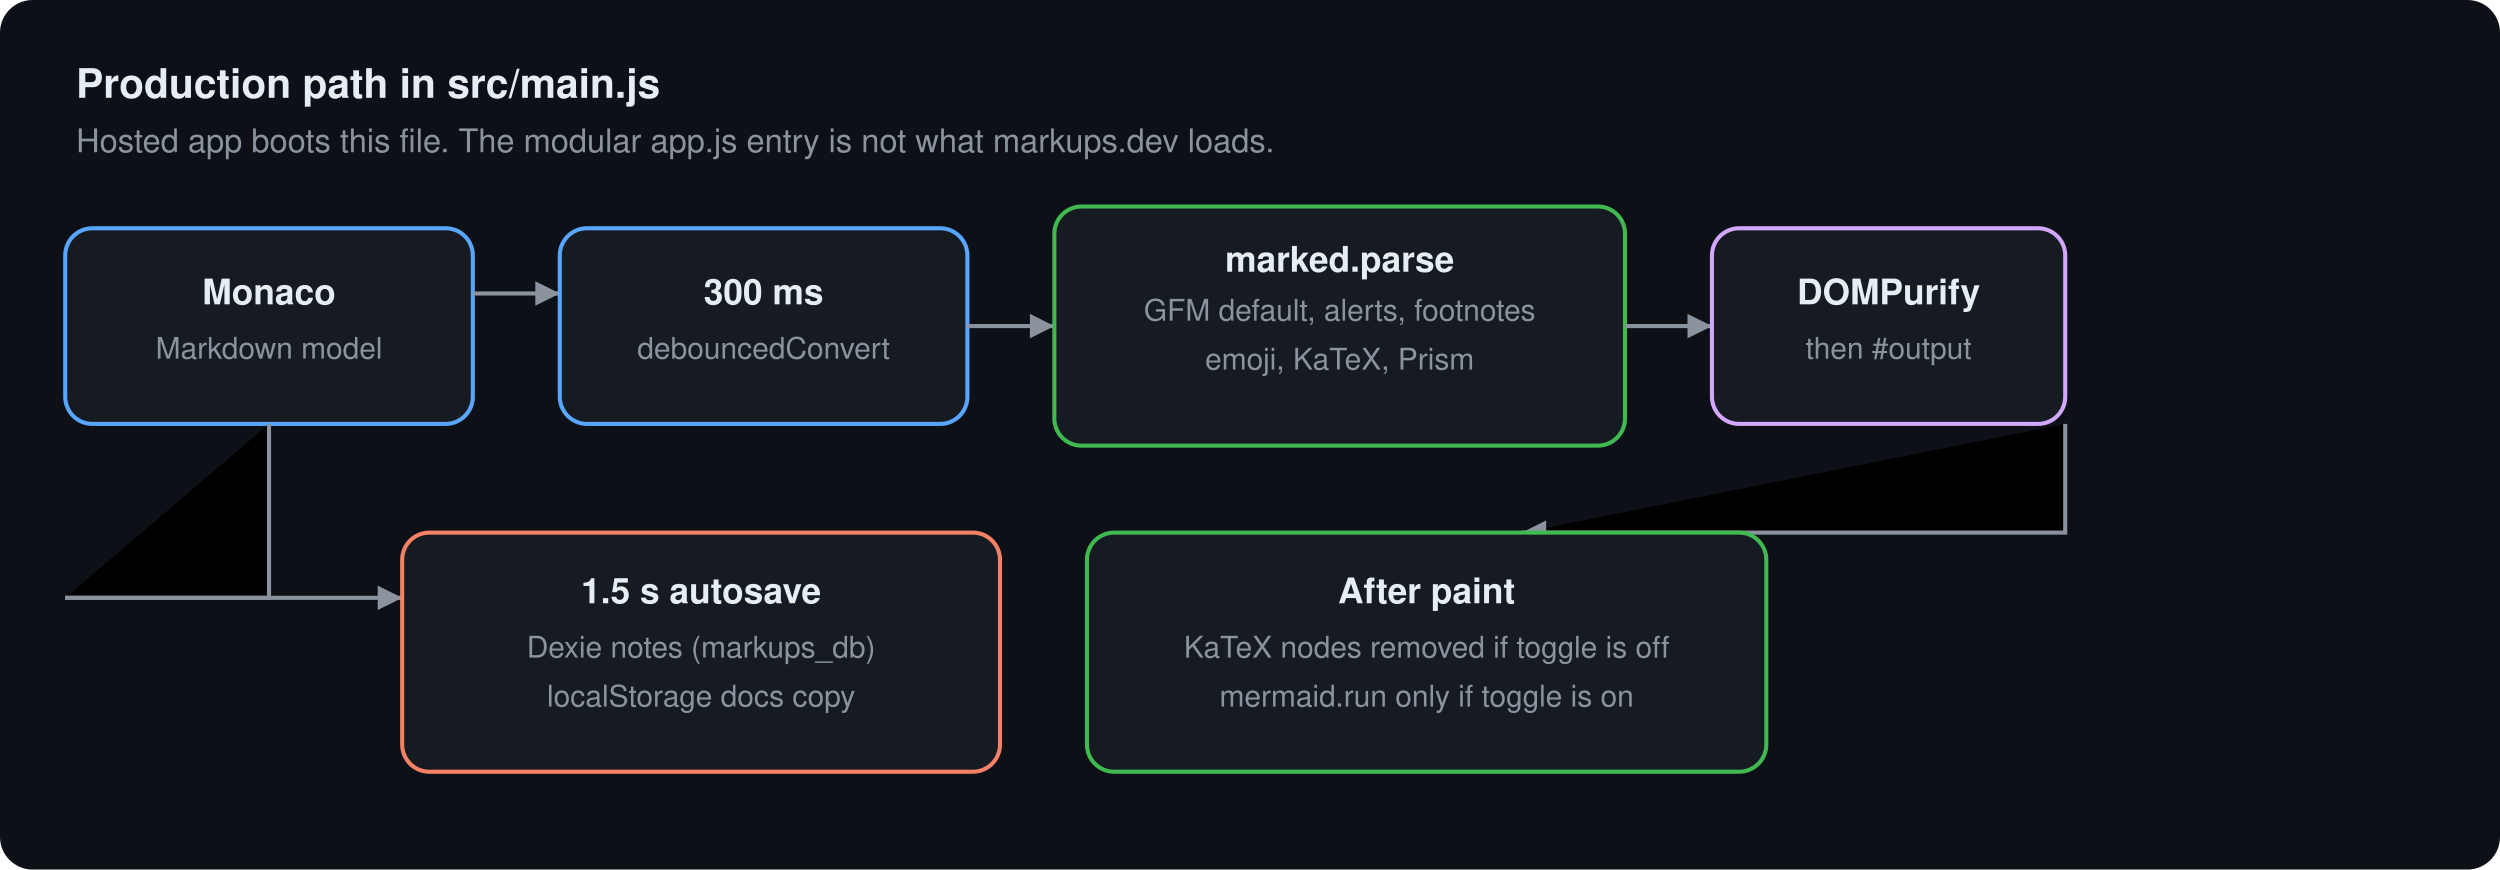
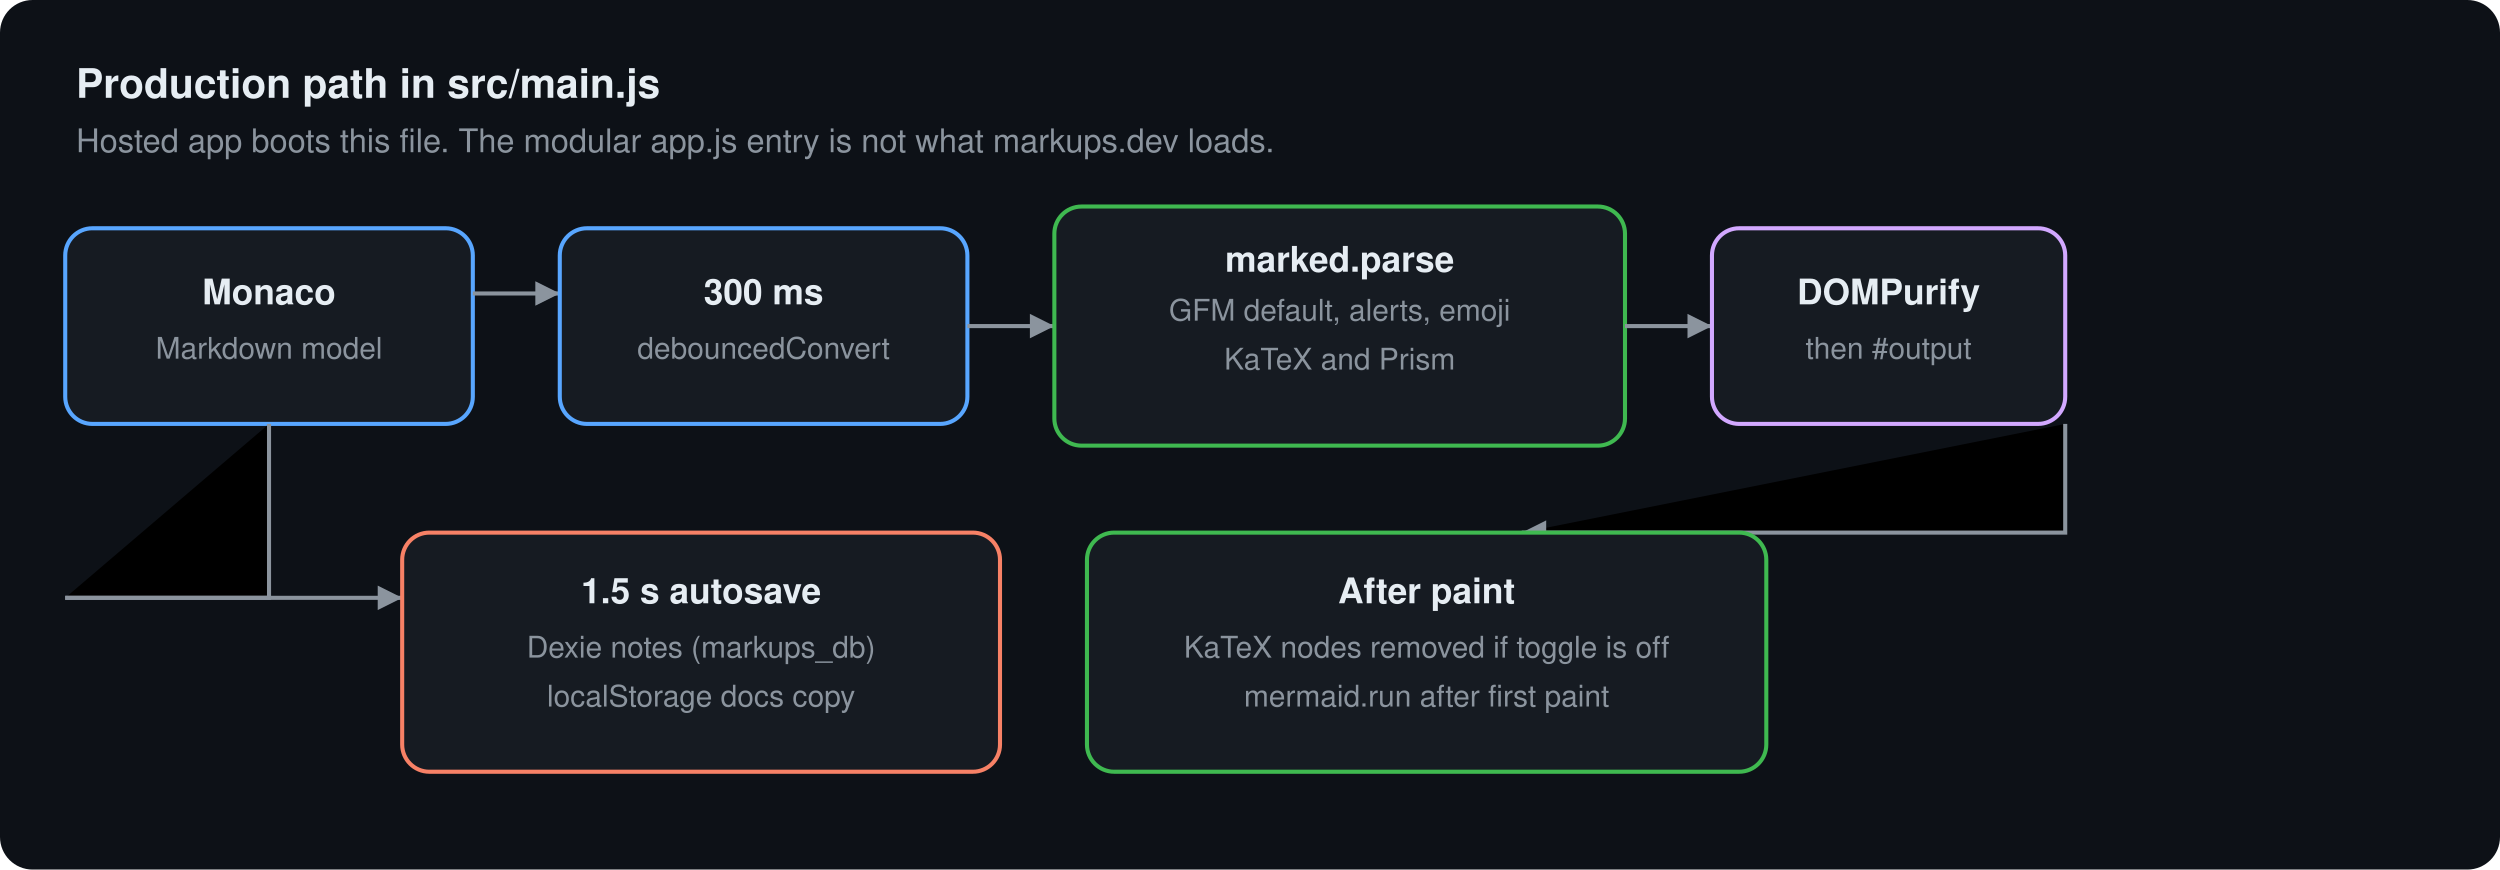
<svg xmlns="http://www.w3.org/2000/svg" width="920" height="320" viewBox="0 0 920 320" role="img" aria-labelledby="title desc">
  <rect width="920" height="320" fill="#0d1117" rx="12" />
  <text x="28" y="36" fill="#e6edf3" font-family="Segoe UI, Helvetica, Arial, sans-serif" font-size="15" font-weight="600">Production path in src/main.js</text>
  <text x="28" y="56" fill="#8b949e" font-family="Segoe UI, Helvetica, Arial, sans-serif" font-size="12">Hosted app boots this file. The modular app.js entry is not what markups.dev loads.</text>
  <rect x="24" y="84" width="150" height="72" rx="10" fill="#161b22" stroke="#58a6ff" stroke-width="1.5" />
  <text x="99" y="112" text-anchor="middle" fill="#e6edf3" font-family="Segoe UI, Helvetica, Arial, sans-serif" font-size="13" font-weight="600">Monaco</text>
  <text x="99" y="132" text-anchor="middle" fill="#8b949e" font-family="Segoe UI, Helvetica, Arial, sans-serif" font-size="11">Markdown model</text>
  <path d="M174 108 H206" stroke="#8b949e" stroke-width="1.5" marker-end="url(#a)" />
  <rect x="206" y="84" width="150" height="72" rx="10" fill="#161b22" stroke="#58a6ff" stroke-width="1.5" />
  <text x="281" y="112" text-anchor="middle" fill="#e6edf3" font-family="Segoe UI, Helvetica, Arial, sans-serif" font-size="13" font-weight="600">300 ms</text>
  <text x="281" y="132" text-anchor="middle" fill="#8b949e" font-family="Segoe UI, Helvetica, Arial, sans-serif" font-size="11">debouncedConvert</text>
  <path d="M356 120 H388" stroke="#8b949e" stroke-width="1.5" marker-end="url(#a)" />
  <rect x="388" y="76" width="210" height="88" rx="10" fill="#161b22" stroke="#3fb950" stroke-width="1.5" />
  <text x="493" y="100" text-anchor="middle" fill="#e6edf3" font-family="Segoe UI, Helvetica, Arial, sans-serif" font-size="13" font-weight="600">marked.parse</text>
-   <text x="493" y="118" text-anchor="middle" fill="#8b949e" font-family="Segoe UI, Helvetica, Arial, sans-serif" font-size="11">GFM default, alerts, footnotes</text>
-   <text x="493" y="136" text-anchor="middle" fill="#8b949e" font-family="Segoe UI, Helvetica, Arial, sans-serif" font-size="11">emoji, KaTeX, Prism</text>
+   <text x="493" y="118" text-anchor="middle" fill="#8b949e" font-family="Segoe UI, Helvetica, Arial, sans-serif" font-size="11">GFM default, alerts, emoji</text>
+   <text x="493" y="136" text-anchor="middle" fill="#8b949e" font-family="Segoe UI, Helvetica, Arial, sans-serif" font-size="11">KaTeX and Prism</text>
  <path d="M598 120 H630" stroke="#8b949e" stroke-width="1.5" marker-end="url(#a)" />
  <rect x="630" y="84" width="130" height="72" rx="10" fill="#161b22" stroke="#d2a8ff" stroke-width="1.5" />
  <text x="695" y="112" text-anchor="middle" fill="#e6edf3" font-family="Segoe UI, Helvetica, Arial, sans-serif" font-size="13" font-weight="600">DOMPurify</text>
  <text x="695" y="132" text-anchor="middle" fill="#8b949e" font-family="Segoe UI, Helvetica, Arial, sans-serif" font-size="11">then #output</text>
  <path d="M760 156 V196 H560" stroke="#8b949e" stroke-width="1.5" marker-end="url(#a)" />
  <rect x="400" y="196" width="250" height="88" rx="10" fill="#161b22" stroke="#3fb950" stroke-width="1.5" />
  <text x="525" y="222" text-anchor="middle" fill="#e6edf3" font-family="Segoe UI, Helvetica, Arial, sans-serif" font-size="13" font-weight="600">After paint</text>
  <text x="525" y="242" text-anchor="middle" fill="#8b949e" font-family="Segoe UI, Helvetica, Arial, sans-serif" font-size="11">KaTeX nodes removed if toggle is off</text>
-   <text x="525" y="260" text-anchor="middle" fill="#8b949e" font-family="Segoe UI, Helvetica, Arial, sans-serif" font-size="11">mermaid.run only if toggle is on</text>
+   <text x="525" y="260" text-anchor="middle" fill="#8b949e" font-family="Segoe UI, Helvetica, Arial, sans-serif" font-size="11">mermaid.run after first paint</text>
  <path d="M99 156 V220 H24" stroke="#8b949e" stroke-width="1.5" />
  <path d="M24 220 H148" stroke="#8b949e" stroke-width="1.5" marker-end="url(#a)" />
  <rect x="148" y="196" width="220" height="88" rx="10" fill="#161b22" stroke="#f78166" stroke-width="1.5" />
  <text x="258" y="222" text-anchor="middle" fill="#e6edf3" font-family="Segoe UI, Helvetica, Arial, sans-serif" font-size="13" font-weight="600">1.5 s autosave</text>
  <text x="258" y="242" text-anchor="middle" fill="#8b949e" font-family="Segoe UI, Helvetica, Arial, sans-serif" font-size="11">Dexie notes (markups_db)</text>
  <text x="258" y="260" text-anchor="middle" fill="#8b949e" font-family="Segoe UI, Helvetica, Arial, sans-serif" font-size="11">localStorage docs copy</text>
  <defs>
    <marker id="a" markerWidth="8" markerHeight="8" refX="6" refY="3" orient="auto">
      <path d="M0,0 L6,3 L0,6 Z" fill="#8b949e" />
    </marker>
  </defs>
</svg>
